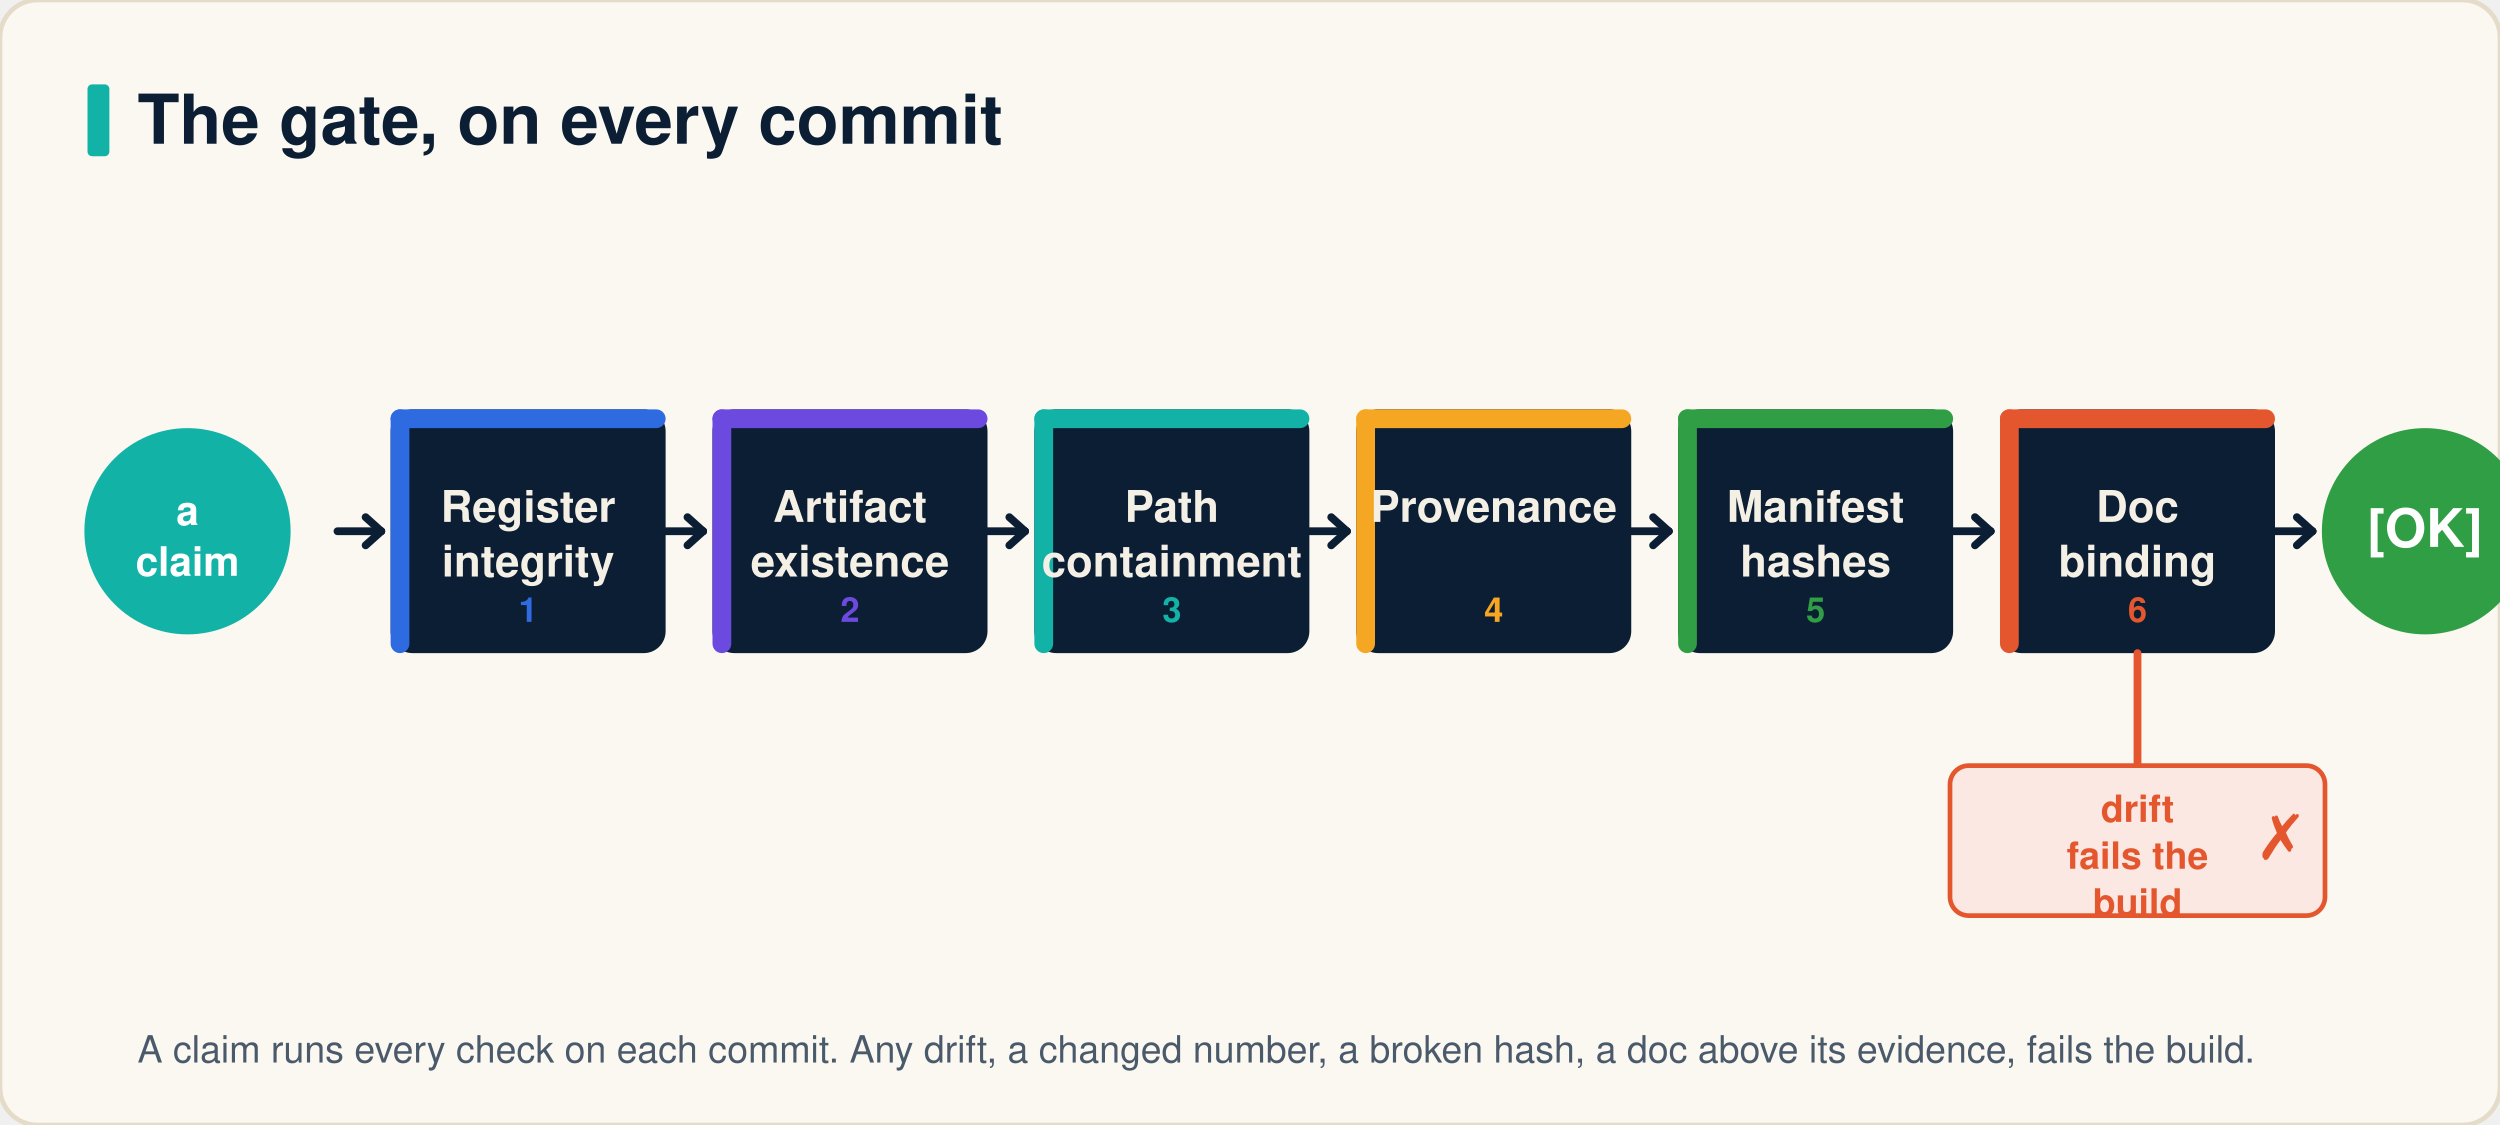
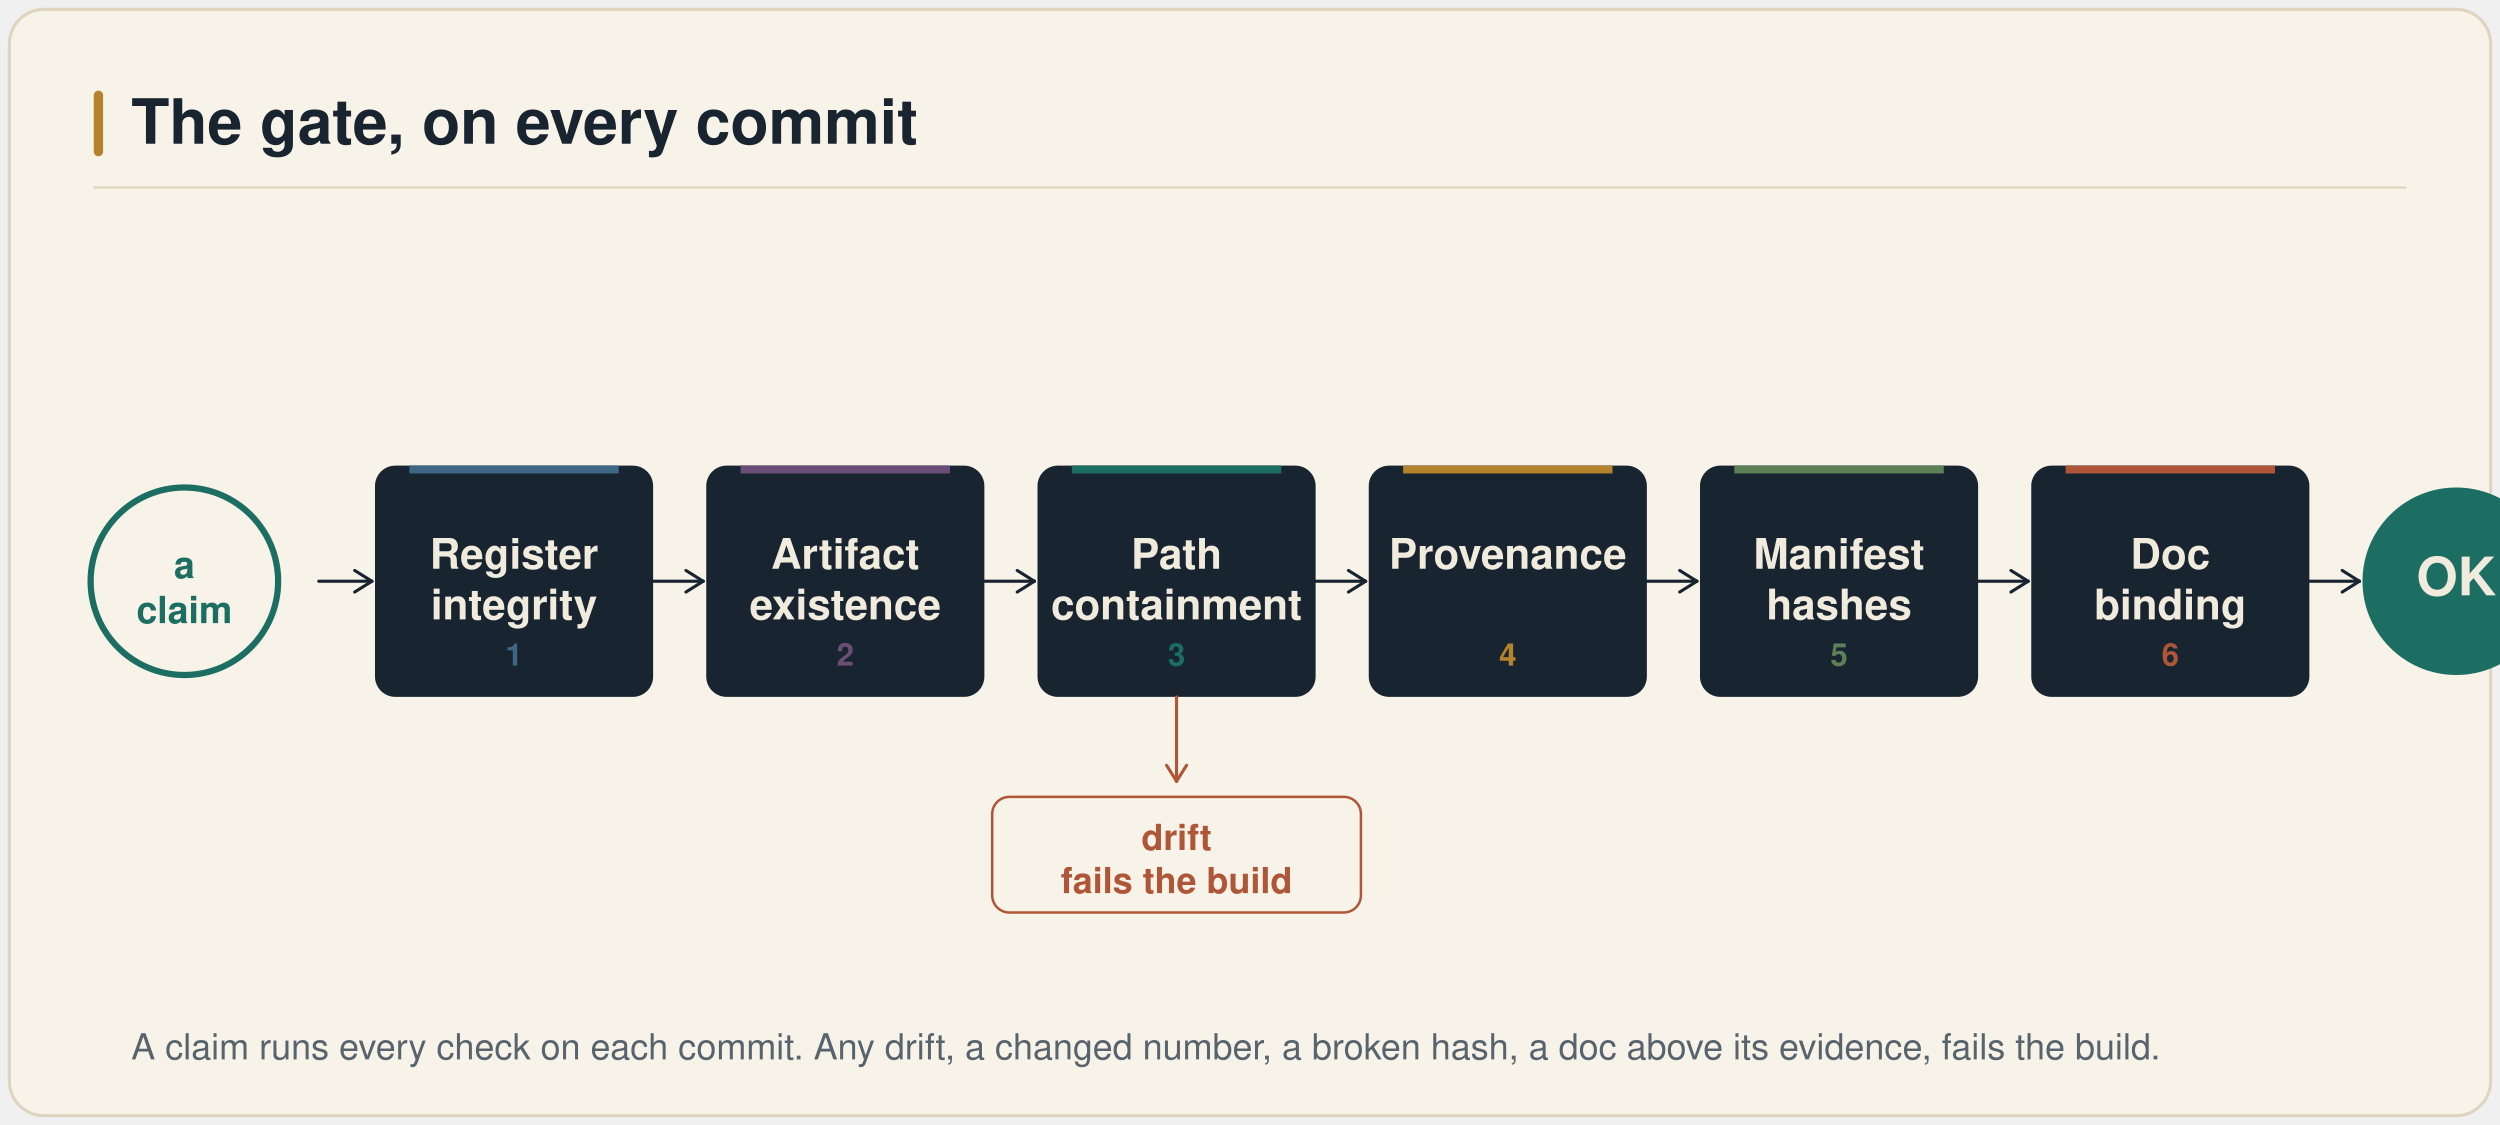
<svg xmlns="http://www.w3.org/2000/svg" width="1600" height="720" viewBox="0 0 1600 720" font-family="Helvetica, Arial, sans-serif">
-   <rect x="0.0" y="0.0" width="1600.0" height="720.0" rx="24" fill="#FBF8F1" stroke="#E4DCC9" stroke-width="3" />
-   <rect x="56.0" y="54.0" width="14.0" height="46.0" rx="3" fill="#12B3A6" />
-   <text x="88.0" y="92.0" font-size="44" fill="#0C1E33" font-weight="800" text-anchor="start">The gate, on every commit</text>
-   <circle cx="120.0" cy="340.0" r="66.0" fill="#12B3A6" />
-   <text x="120.0" y="336.0" font-size="26" fill="#FFFFFF" font-weight="800" text-anchor="middle">a</text>
-   <text x="120.0" y="368.5" font-size="26" fill="#FFFFFF" font-weight="800" text-anchor="middle">claim</text>
-   <line x1="216.0" y1="340.0" x2="244.0" y2="340.0" stroke="#0C1E33" stroke-width="5" stroke-linecap="round" />
-   <line x1="234.0" y1="331.0" x2="244.0" y2="340.0" stroke="#0C1E33" stroke-width="5" stroke-linecap="round" />
-   <line x1="234.0" y1="349.0" x2="244.0" y2="340.0" stroke="#0C1E33" stroke-width="5" stroke-linecap="round" />
-   <rect x="250.0" y="262.0" width="176.0" height="156.0" rx="14" fill="#0C1E33" />
-   <rect x="250.0" y="262.0" width="176.0" height="12.0" rx="6" fill="#2F6BE0" />
-   <rect x="250.0" y="262.0" width="12.0" height="156.0" rx="6" fill="#2F6BE0" />
-   <text x="338.0" y="334.0" font-size="28" fill="#F5F0E6" font-weight="700" text-anchor="middle">Register</text>
-   <text x="338.0" y="369.0" font-size="28" fill="#F5F0E6" font-weight="700" text-anchor="middle">integrity</text>
-   <text x="338.0" y="398.0" font-size="22" fill="#2F6BE0" font-weight="800" text-anchor="middle">1</text>
-   <line x1="422.0" y1="340.0" x2="450.0" y2="340.0" stroke="#0C1E33" stroke-width="5" stroke-linecap="round" />
-   <line x1="440.0" y1="331.0" x2="450.0" y2="340.0" stroke="#0C1E33" stroke-width="5" stroke-linecap="round" />
-   <line x1="440.0" y1="349.0" x2="450.0" y2="340.0" stroke="#0C1E33" stroke-width="5" stroke-linecap="round" />
-   <rect x="456.0" y="262.0" width="176.0" height="156.0" rx="14" fill="#0C1E33" />
-   <rect x="456.0" y="262.0" width="176.0" height="12.0" rx="6" fill="#6C4AE0" />
-   <rect x="456.0" y="262.0" width="12.0" height="156.0" rx="6" fill="#6C4AE0" />
-   <text x="544.0" y="334.0" font-size="28" fill="#F5F0E6" font-weight="700" text-anchor="middle">Artifact</text>
-   <text x="544.0" y="369.0" font-size="28" fill="#F5F0E6" font-weight="700" text-anchor="middle">existence</text>
-   <text x="544.0" y="398.0" font-size="22" fill="#6C4AE0" font-weight="800" text-anchor="middle">2</text>
-   <line x1="628.0" y1="340.0" x2="656.0" y2="340.0" stroke="#0C1E33" stroke-width="5" stroke-linecap="round" />
-   <line x1="646.0" y1="331.0" x2="656.0" y2="340.0" stroke="#0C1E33" stroke-width="5" stroke-linecap="round" />
-   <line x1="646.0" y1="349.0" x2="656.0" y2="340.0" stroke="#0C1E33" stroke-width="5" stroke-linecap="round" />
-   <rect x="662.0" y="262.0" width="176.0" height="156.0" rx="14" fill="#0C1E33" />
-   <rect x="662.0" y="262.0" width="176.0" height="12.0" rx="6" fill="#12B3A6" />
-   <rect x="662.0" y="262.0" width="12.0" height="156.0" rx="6" fill="#12B3A6" />
-   <text x="750.0" y="334.0" font-size="28" fill="#F5F0E6" font-weight="700" text-anchor="middle">Path</text>
-   <text x="750.0" y="369.0" font-size="28" fill="#F5F0E6" font-weight="700" text-anchor="middle">containment</text>
-   <text x="750.0" y="398.0" font-size="22" fill="#12B3A6" font-weight="800" text-anchor="middle">3</text>
-   <line x1="834.0" y1="340.0" x2="862.0" y2="340.0" stroke="#0C1E33" stroke-width="5" stroke-linecap="round" />
-   <line x1="852.0" y1="331.0" x2="862.0" y2="340.0" stroke="#0C1E33" stroke-width="5" stroke-linecap="round" />
-   <line x1="852.0" y1="349.0" x2="862.0" y2="340.0" stroke="#0C1E33" stroke-width="5" stroke-linecap="round" />
-   <rect x="868.0" y="262.0" width="176.0" height="156.0" rx="14" fill="#0C1E33" />
-   <rect x="868.0" y="262.0" width="176.0" height="12.0" rx="6" fill="#F5A623" />
-   <rect x="868.0" y="262.0" width="12.0" height="156.0" rx="6" fill="#F5A623" />
-   <text x="956.0" y="334.0" font-size="28" fill="#F5F0E6" font-weight="700" text-anchor="middle">Provenance</text>
-   <text x="956.0" y="398.0" font-size="22" fill="#F5A623" font-weight="800" text-anchor="middle">4</text>
-   <line x1="1040.0" y1="340.0" x2="1068.0" y2="340.0" stroke="#0C1E33" stroke-width="5" stroke-linecap="round" />
-   <line x1="1058.0" y1="331.0" x2="1068.0" y2="340.0" stroke="#0C1E33" stroke-width="5" stroke-linecap="round" />
-   <line x1="1058.0" y1="349.0" x2="1068.0" y2="340.0" stroke="#0C1E33" stroke-width="5" stroke-linecap="round" />
-   <rect x="1074.0" y="262.0" width="176.0" height="156.0" rx="14" fill="#0C1E33" />
-   <rect x="1074.0" y="262.0" width="176.0" height="12.0" rx="6" fill="#2F9E44" />
-   <rect x="1074.0" y="262.0" width="12.0" height="156.0" rx="6" fill="#2F9E44" />
-   <text x="1162.0" y="334.0" font-size="28" fill="#F5F0E6" font-weight="700" text-anchor="middle">Manifest</text>
-   <text x="1162.0" y="369.0" font-size="28" fill="#F5F0E6" font-weight="700" text-anchor="middle">hashes</text>
-   <text x="1162.0" y="398.0" font-size="22" fill="#2F9E44" font-weight="800" text-anchor="middle">5</text>
-   <line x1="1246.0" y1="340.0" x2="1274.0" y2="340.0" stroke="#0C1E33" stroke-width="5" stroke-linecap="round" />
-   <line x1="1264.0" y1="331.0" x2="1274.0" y2="340.0" stroke="#0C1E33" stroke-width="5" stroke-linecap="round" />
-   <line x1="1264.0" y1="349.0" x2="1274.0" y2="340.0" stroke="#0C1E33" stroke-width="5" stroke-linecap="round" />
-   <rect x="1280.0" y="262.0" width="176.0" height="156.0" rx="14" fill="#0C1E33" />
-   <rect x="1280.0" y="262.0" width="176.0" height="12.0" rx="6" fill="#E4572E" />
-   <rect x="1280.0" y="262.0" width="12.0" height="156.0" rx="6" fill="#E4572E" />
-   <text x="1368.0" y="334.0" font-size="28" fill="#F5F0E6" font-weight="700" text-anchor="middle">Doc</text>
-   <text x="1368.0" y="369.0" font-size="28" fill="#F5F0E6" font-weight="700" text-anchor="middle">binding</text>
-   <text x="1368.0" y="398.0" font-size="22" fill="#E4572E" font-weight="800" text-anchor="middle">6</text>
-   <line x1="1452.0" y1="340.0" x2="1480.0" y2="340.0" stroke="#0C1E33" stroke-width="5" stroke-linecap="round" />
-   <line x1="1470.0" y1="331.0" x2="1480.0" y2="340.0" stroke="#0C1E33" stroke-width="5" stroke-linecap="round" />
-   <line x1="1470.0" y1="349.0" x2="1480.0" y2="340.0" stroke="#0C1E33" stroke-width="5" stroke-linecap="round" />
-   <circle cx="1552.0" cy="340.0" r="66.0" fill="#2F9E44" />
-   <text x="1552.0" y="350.0" font-size="34" fill="#FFFFFF" font-weight="800" text-anchor="middle">[OK]</text>
-   <line x1="1368.0" y1="418.0" x2="1368.0" y2="490.0" stroke="#E4572E" stroke-width="5" stroke-linecap="round" />
-   <rect x="1248.0" y="490.0" width="240.0" height="96.0" rx="12" fill="#FBE8E2" stroke="#E4572E" stroke-width="3" />
-   <text x="1368.0" y="526.0" font-size="24" fill="#E4572E" font-weight="700" text-anchor="middle">drift</text>
-   <text x="1368.0" y="556.0" font-size="24" fill="#E4572E" font-weight="700" text-anchor="middle">fails the</text>
-   <text x="1368.0" y="586.0" font-size="24" fill="#E4572E" font-weight="700" text-anchor="middle">build</text>
-   <text x="1460.0" y="550.0" font-size="40" fill="#E4572E" font-weight="800" text-anchor="middle">✗</text>
-   <text x="88.0" y="680.0" font-size="24" fill="#4A5A6A" font-weight="500" text-anchor="start">A claim runs every check on each commit. Any drift, a changed number, a broken hash, a doc above its evidence, fails the build.</text>
+   <rect x="6.0" y="6.0" width="1588.0" height="708.0" rx="22" fill="#F8F3E8" stroke="#DED4C0" stroke-width="2" />
+   <rect x="60.0" y="58.0" width="6.0" height="42.0" rx="3" fill="#B4832B" />
+   <text x="84.0" y="92.0" font-size="40" fill="#182530" font-weight="800" text-anchor="start">The gate, on every commit</text>
+   <line x1="60.0" y1="120.0" x2="1540.0" y2="120.0" stroke="#DED4C0" stroke-width="1.5" stroke-linecap="butt" />
+   <circle cx="118.0" cy="372.0" r="60.0" fill="none" stroke="#1C6E62" stroke-width="4" />
+   <text x="118.0" y="370.0" font-size="24" fill="#1C6E62" font-weight="700" text-anchor="middle">a</text>
+   <text x="118.0" y="398.8" font-size="24" fill="#1C6E62" font-weight="700" text-anchor="middle">claim</text>
+   <line x1="204.0" y1="372.0" x2="238.0" y2="372.0" stroke="#182530" stroke-width="2" stroke-linecap="round" />
+   <line x1="238.0" y1="372.0" x2="227.0" y2="378.9" stroke="#182530" stroke-width="2" stroke-linecap="round" />
+   <line x1="238.0" y1="372.0" x2="227.0" y2="365.1" stroke="#182530" stroke-width="2" stroke-linecap="round" />
+   <rect x="240.0" y="298.0" width="178.0" height="148.0" rx="13" fill="#182530" />
+   <rect x="262.0" y="298.0" width="134.0" height="5.0" rx="0" fill="#3D6784" />
+   <text x="329.0" y="364.0" font-size="27" fill="#F1EBDD" font-weight="600" text-anchor="middle">Register</text>
+   <text x="329.0" y="396.4" font-size="27" fill="#F1EBDD" font-weight="600" text-anchor="middle">integrity</text>
+   <text x="329.0" y="426.0" font-size="20" fill="#3D6784" font-weight="800" text-anchor="middle">1</text>
+   <line x1="416.0" y1="372.0" x2="450.0" y2="372.0" stroke="#182530" stroke-width="2" stroke-linecap="round" />
+   <line x1="450.0" y1="372.0" x2="439.0" y2="378.9" stroke="#182530" stroke-width="2" stroke-linecap="round" />
+   <line x1="450.0" y1="372.0" x2="439.0" y2="365.1" stroke="#182530" stroke-width="2" stroke-linecap="round" />
+   <rect x="452.0" y="298.0" width="178.0" height="148.0" rx="13" fill="#182530" />
+   <rect x="474.0" y="298.0" width="134.0" height="5.0" rx="0" fill="#6B4E77" />
+   <text x="541.0" y="364.0" font-size="27" fill="#F1EBDD" font-weight="600" text-anchor="middle">Artifact</text>
+   <text x="541.0" y="396.4" font-size="27" fill="#F1EBDD" font-weight="600" text-anchor="middle">existence</text>
+   <text x="541.0" y="426.0" font-size="20" fill="#6B4E77" font-weight="800" text-anchor="middle">2</text>
+   <line x1="628.0" y1="372.0" x2="662.0" y2="372.0" stroke="#182530" stroke-width="2" stroke-linecap="round" />
+   <line x1="662.0" y1="372.0" x2="651.0" y2="378.9" stroke="#182530" stroke-width="2" stroke-linecap="round" />
+   <line x1="662.0" y1="372.0" x2="651.0" y2="365.1" stroke="#182530" stroke-width="2" stroke-linecap="round" />
+   <rect x="664.0" y="298.0" width="178.0" height="148.0" rx="13" fill="#182530" />
+   <rect x="686.0" y="298.0" width="134.0" height="5.0" rx="0" fill="#1C6E62" />
+   <text x="753.0" y="364.0" font-size="27" fill="#F1EBDD" font-weight="600" text-anchor="middle">Path</text>
+   <text x="753.0" y="396.4" font-size="27" fill="#F1EBDD" font-weight="600" text-anchor="middle">containment</text>
+   <text x="753.0" y="426.0" font-size="20" fill="#1C6E62" font-weight="800" text-anchor="middle">3</text>
+   <line x1="840.0" y1="372.0" x2="874.0" y2="372.0" stroke="#182530" stroke-width="2" stroke-linecap="round" />
+   <line x1="874.0" y1="372.0" x2="863.0" y2="378.9" stroke="#182530" stroke-width="2" stroke-linecap="round" />
+   <line x1="874.0" y1="372.0" x2="863.0" y2="365.1" stroke="#182530" stroke-width="2" stroke-linecap="round" />
+   <rect x="876.0" y="298.0" width="178.0" height="148.0" rx="13" fill="#182530" />
+   <rect x="898.0" y="298.0" width="134.0" height="5.0" rx="0" fill="#B4832B" />
+   <text x="965.0" y="364.0" font-size="27" fill="#F1EBDD" font-weight="600" text-anchor="middle">Provenance</text>
+   <text x="965.0" y="426.0" font-size="20" fill="#B4832B" font-weight="800" text-anchor="middle">4</text>
+   <line x1="1052.0" y1="372.0" x2="1086.0" y2="372.0" stroke="#182530" stroke-width="2" stroke-linecap="round" />
+   <line x1="1086.0" y1="372.0" x2="1075.0" y2="378.9" stroke="#182530" stroke-width="2" stroke-linecap="round" />
+   <line x1="1086.0" y1="372.0" x2="1075.0" y2="365.1" stroke="#182530" stroke-width="2" stroke-linecap="round" />
+   <rect x="1088.0" y="298.0" width="178.0" height="148.0" rx="13" fill="#182530" />
+   <rect x="1110.0" y="298.0" width="134.0" height="5.0" rx="0" fill="#5C8158" />
+   <text x="1177.0" y="364.0" font-size="27" fill="#F1EBDD" font-weight="600" text-anchor="middle">Manifest</text>
+   <text x="1177.0" y="396.4" font-size="27" fill="#F1EBDD" font-weight="600" text-anchor="middle">hashes</text>
+   <text x="1177.0" y="426.0" font-size="20" fill="#5C8158" font-weight="800" text-anchor="middle">5</text>
+   <line x1="1264.0" y1="372.0" x2="1298.0" y2="372.0" stroke="#182530" stroke-width="2" stroke-linecap="round" />
+   <line x1="1298.0" y1="372.0" x2="1287.0" y2="378.9" stroke="#182530" stroke-width="2" stroke-linecap="round" />
+   <line x1="1298.0" y1="372.0" x2="1287.0" y2="365.1" stroke="#182530" stroke-width="2" stroke-linecap="round" />
+   <rect x="1300.0" y="298.0" width="178.0" height="148.0" rx="13" fill="#182530" />
+   <rect x="1322.0" y="298.0" width="134.0" height="5.0" rx="0" fill="#AE5637" />
+   <text x="1389.0" y="364.0" font-size="27" fill="#F1EBDD" font-weight="600" text-anchor="middle">Doc</text>
+   <text x="1389.0" y="396.4" font-size="27" fill="#F1EBDD" font-weight="600" text-anchor="middle">binding</text>
+   <text x="1389.0" y="426.0" font-size="20" fill="#AE5637" font-weight="800" text-anchor="middle">6</text>
+   <line x1="1476.0" y1="372.0" x2="1510.0" y2="372.0" stroke="#182530" stroke-width="2" stroke-linecap="round" />
+   <line x1="1510.0" y1="372.0" x2="1499.0" y2="378.9" stroke="#182530" stroke-width="2" stroke-linecap="round" />
+   <line x1="1510.0" y1="372.0" x2="1499.0" y2="365.1" stroke="#182530" stroke-width="2" stroke-linecap="round" />
+   <circle cx="1572.0" cy="372.0" r="60.0" fill="#1C6E62" />
+   <text x="1572.0" y="381.0" font-size="34" fill="#F1EBDD" font-weight="800" text-anchor="middle">OK</text>
+   <line x1="753.0" y1="446.0" x2="753.0" y2="500.0" stroke="#AE5637" stroke-width="2" stroke-linecap="round" />
+   <line x1="753.0" y1="500.0" x2="746.6" y2="489.8" stroke="#AE5637" stroke-width="2" stroke-linecap="round" />
+   <line x1="753.0" y1="500.0" x2="759.4" y2="489.8" stroke="#AE5637" stroke-width="2" stroke-linecap="round" />
+   <rect x="635.0" y="510.0" width="236.0" height="74.0" rx="11" fill="none" stroke="#AE5637" stroke-width="1.6" />
+   <text x="753.0" y="544.0" font-size="23" fill="#AE5637" font-weight="600" text-anchor="middle">drift</text>
+   <text x="753.0" y="571.6" font-size="23" fill="#AE5637" font-weight="600" text-anchor="middle">fails the build</text>
+   <text x="84.0" y="678.0" font-size="23" fill="#57636D" font-weight="500" text-anchor="start">A claim runs every check on each commit. Any drift, a changed number, a broken hash, a doc above its evidence, fails the build.</text>
</svg>
